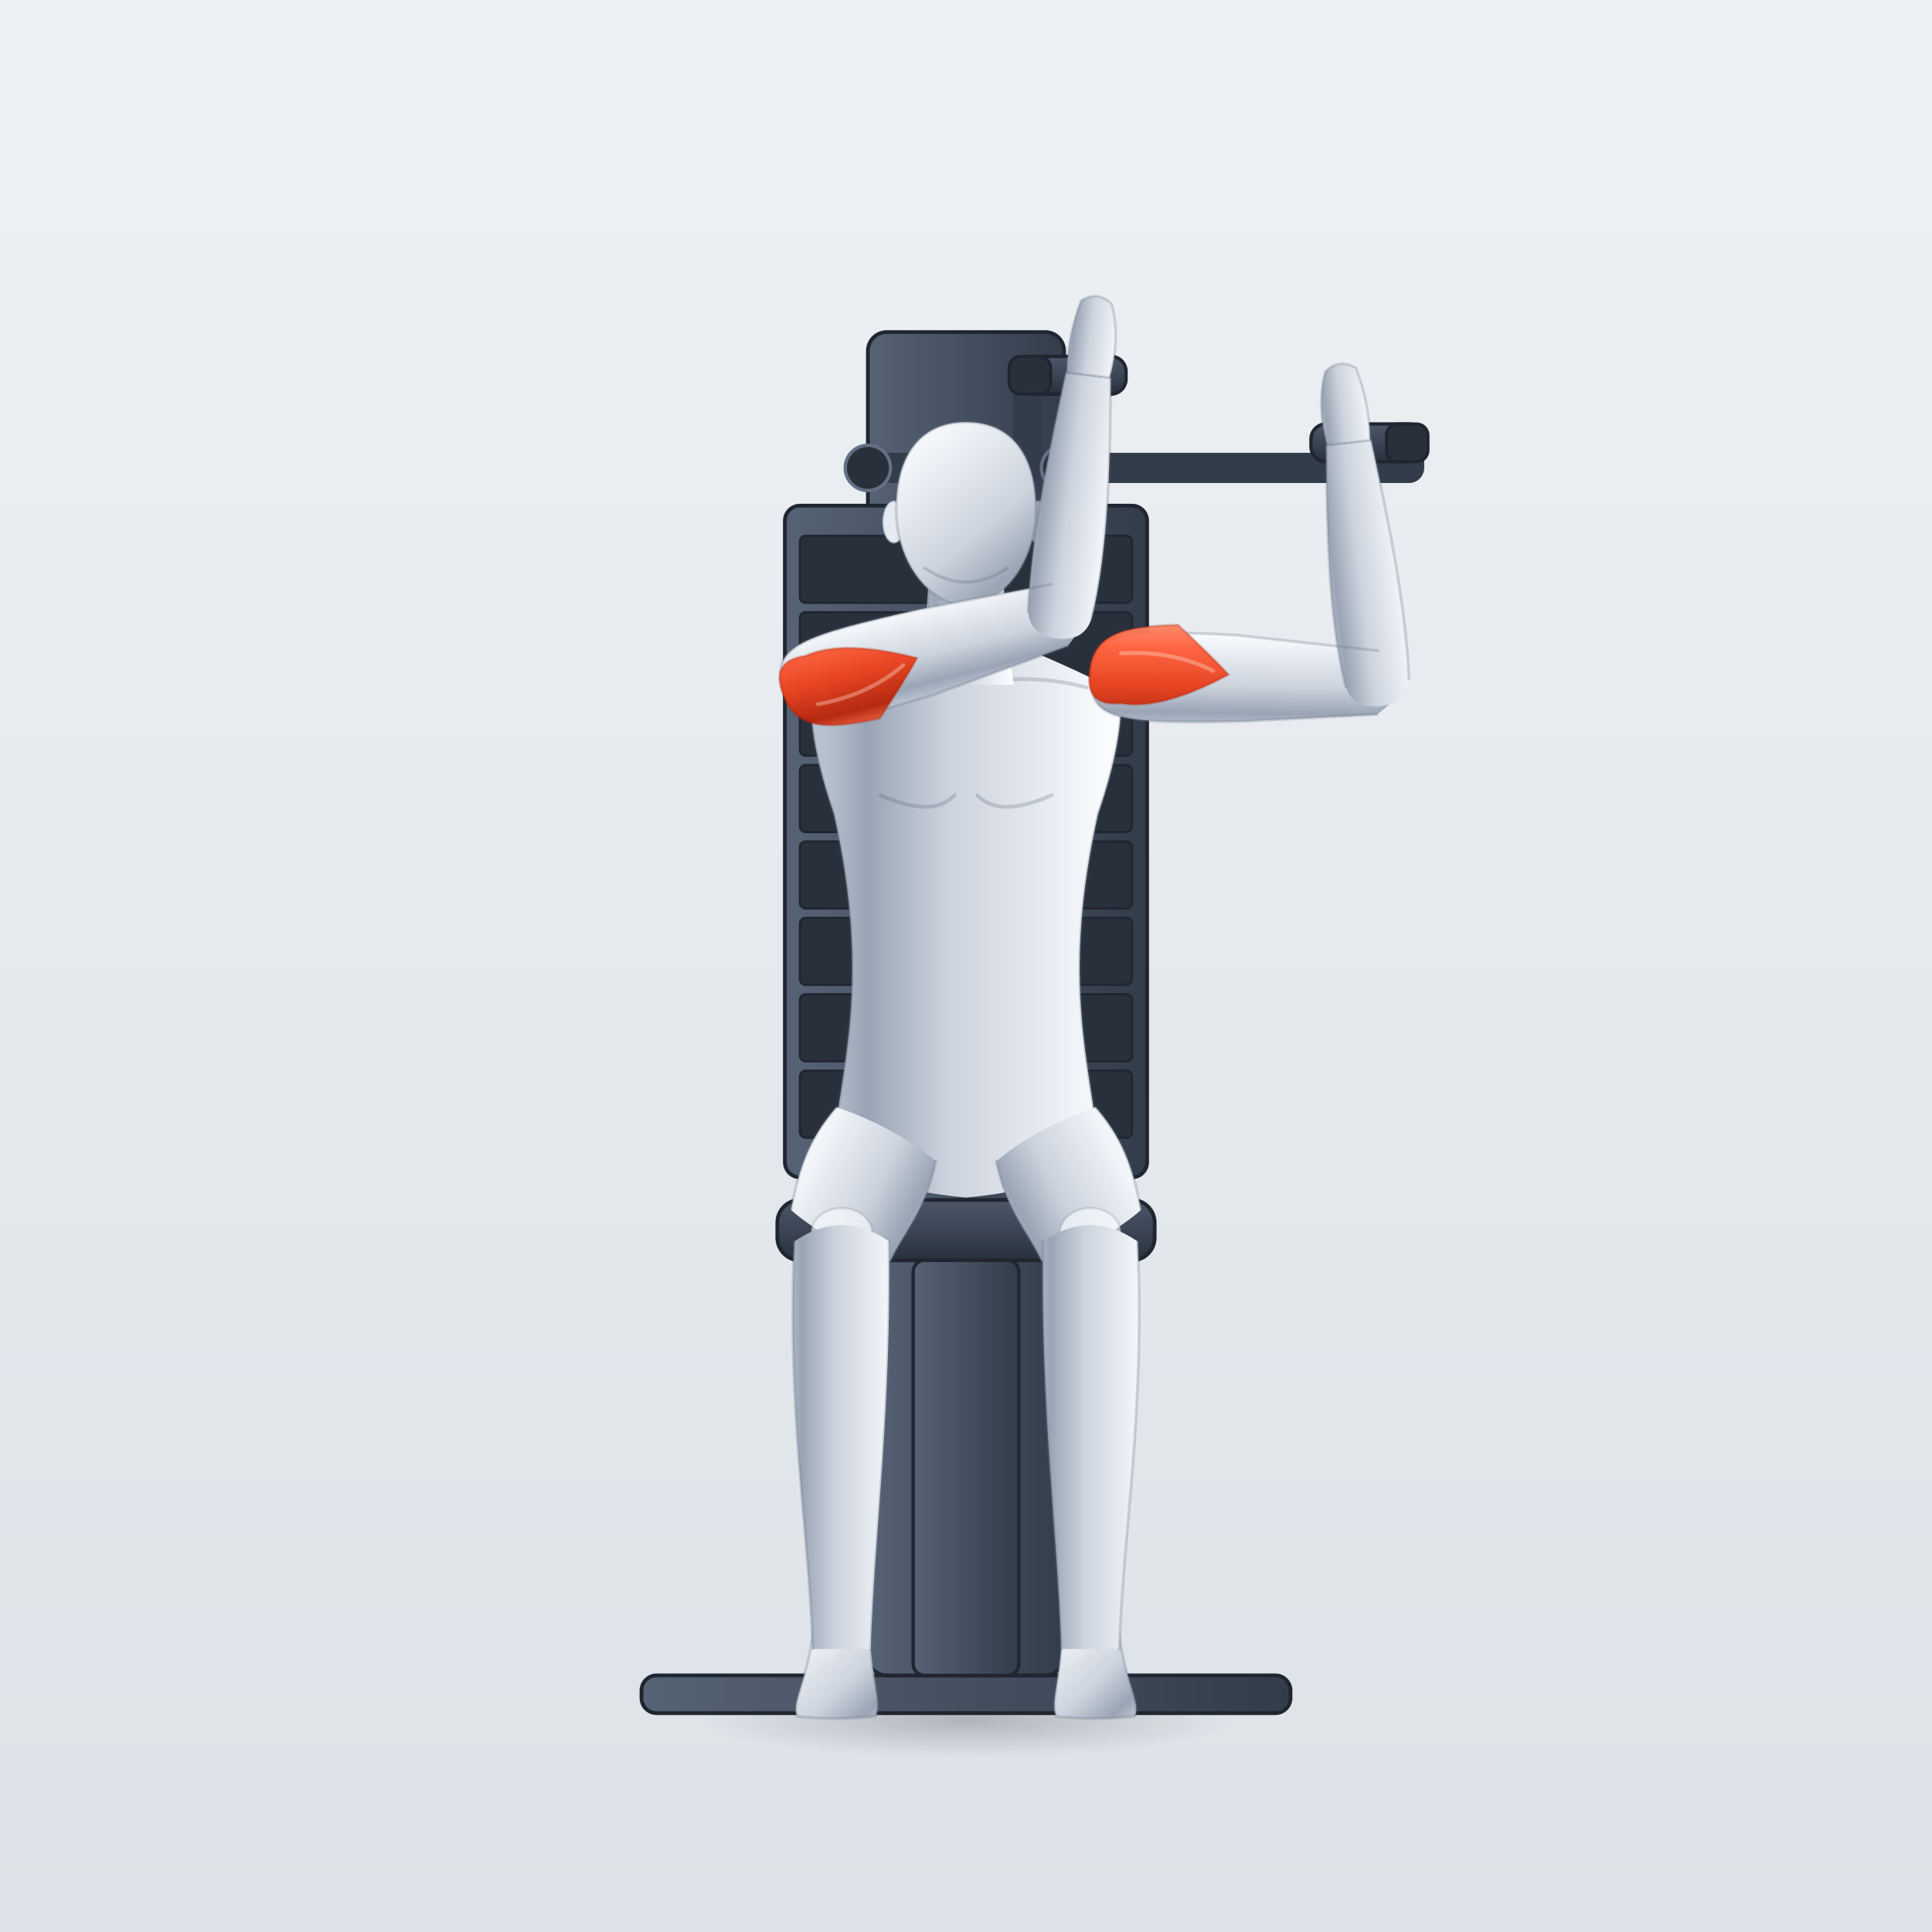
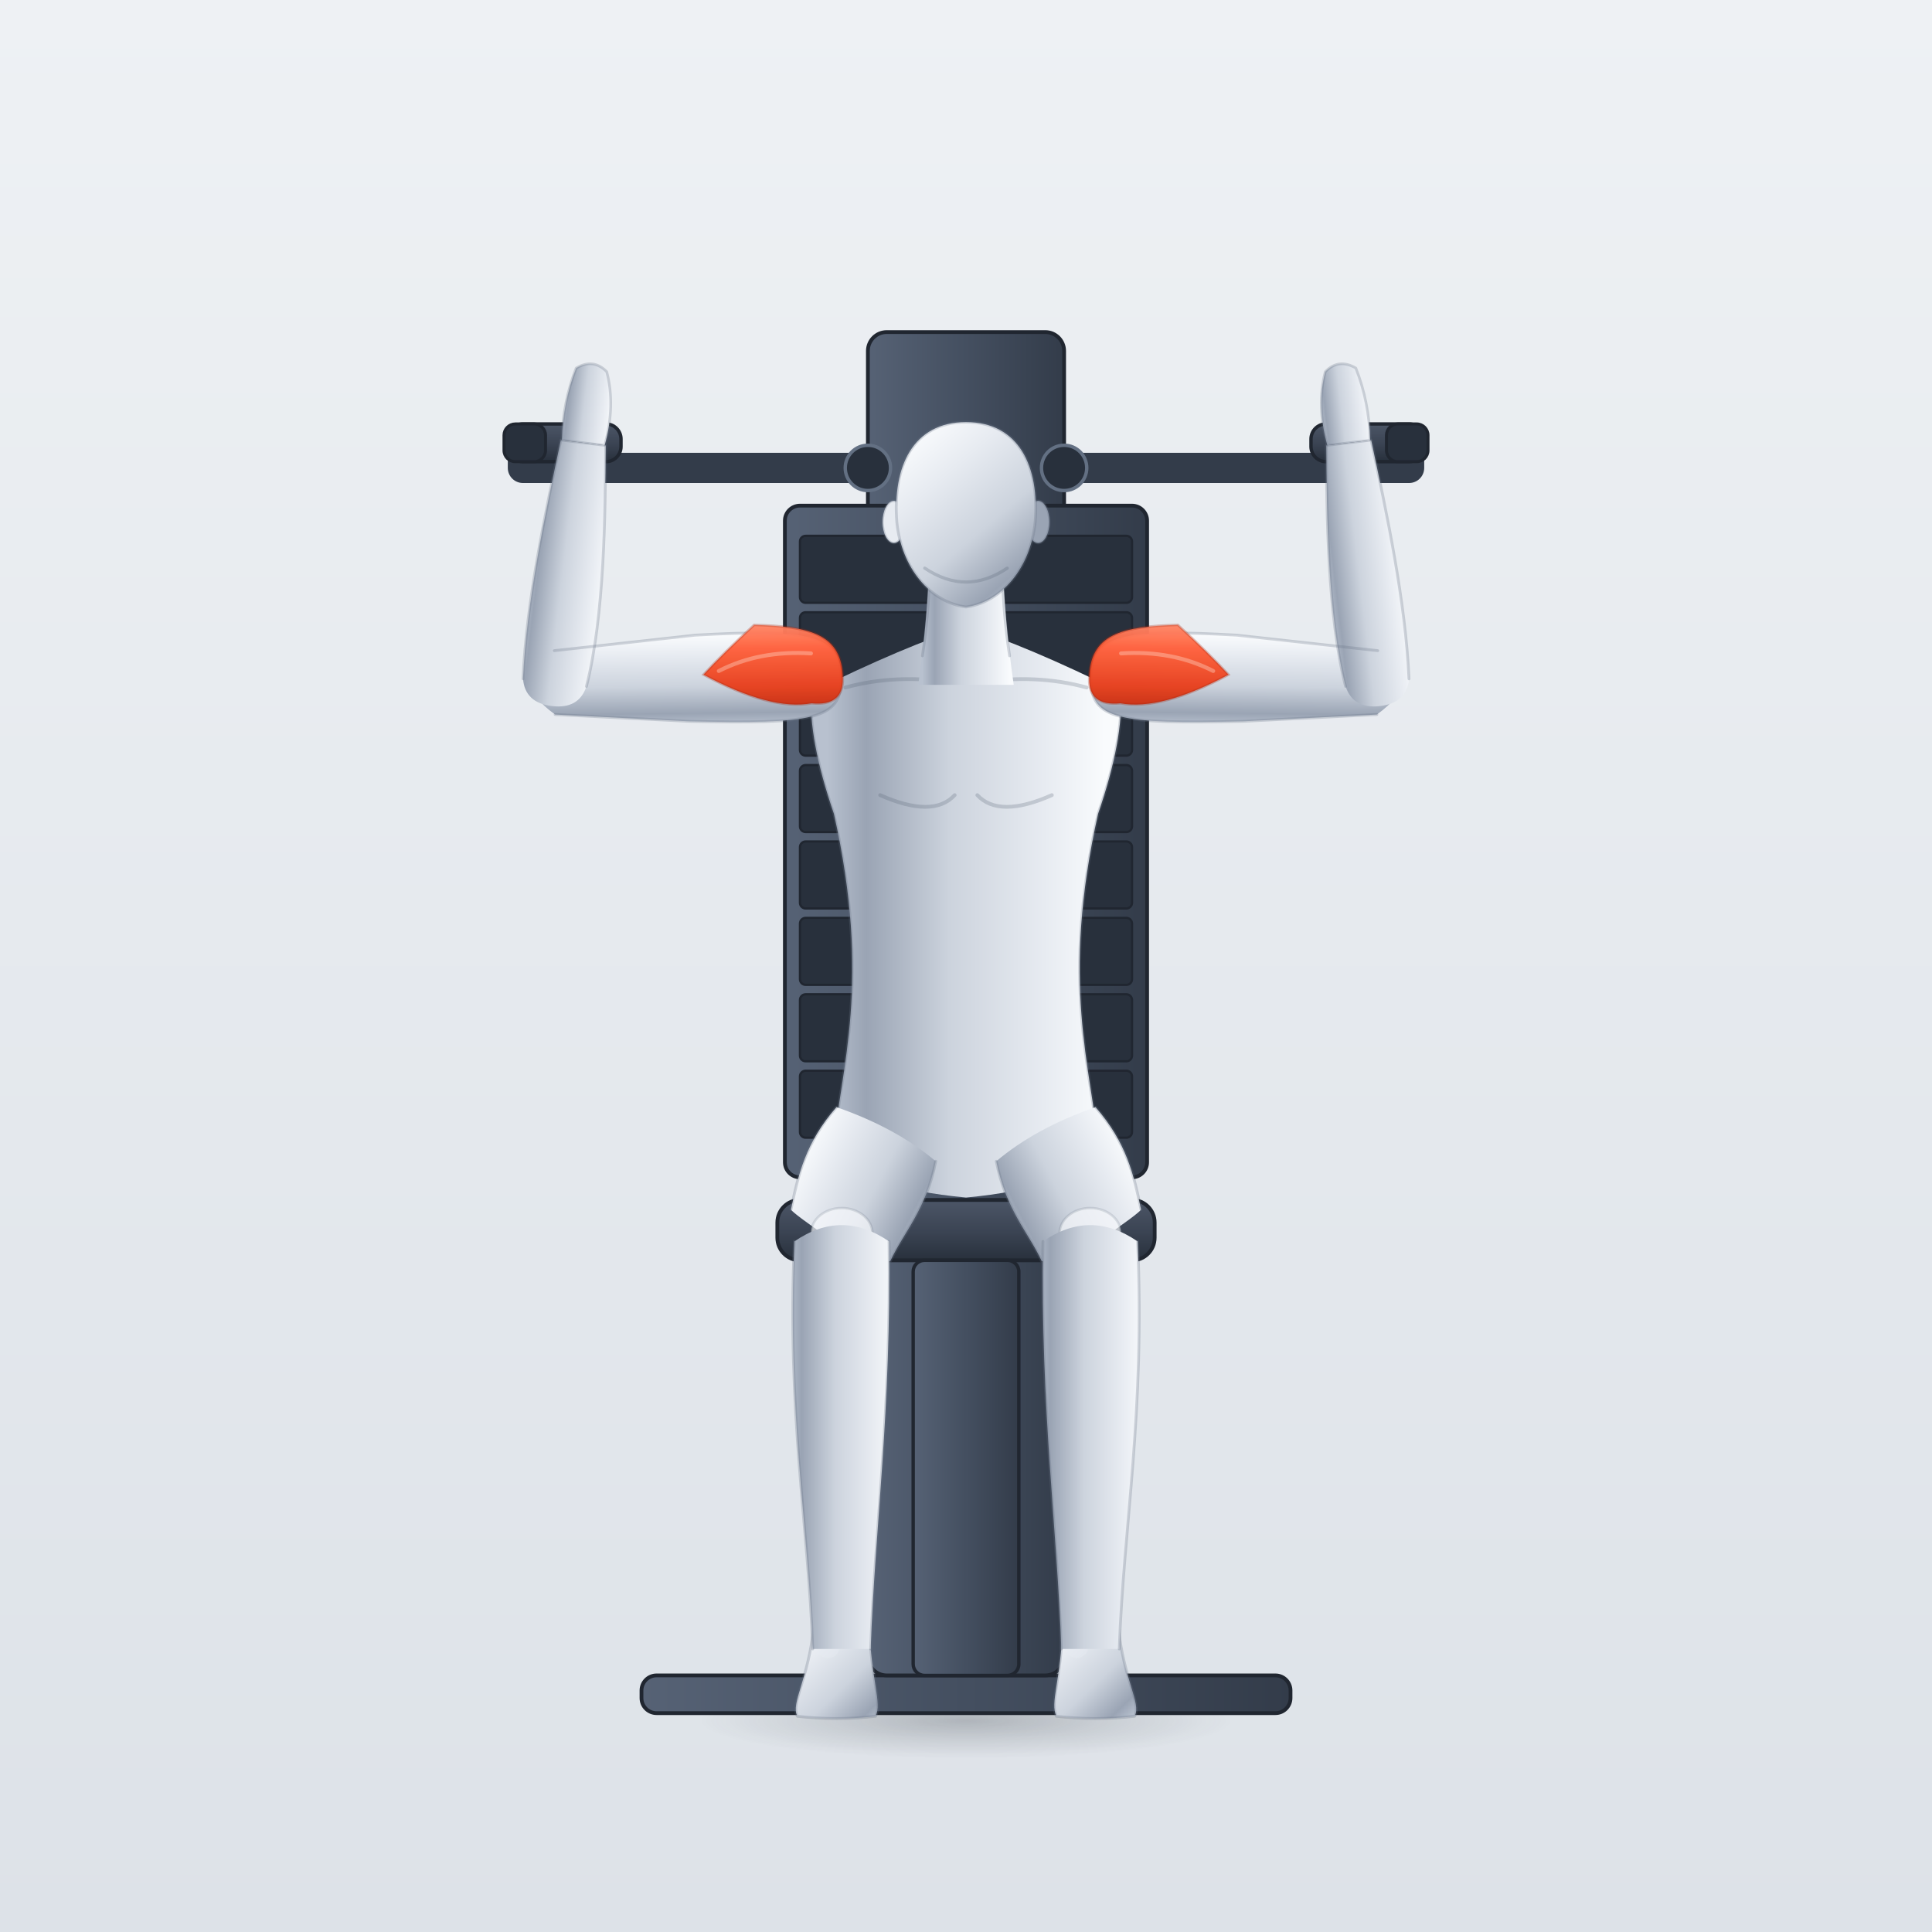
<svg xmlns="http://www.w3.org/2000/svg" width="384" height="384" viewBox="0 0 512 512">
  <defs>
    <linearGradient id="bg_grad" x1="0%" y1="0%" x2="0%" y2="100%">
      <stop offset="0%" stop-color="#EEF1F4" />
      <stop offset="100%" stop-color="#DDE2E8" />
    </linearGradient>
    <radialGradient id="floor_shadow" cx="50%" cy="50%" r="50%">
      <stop offset="0%" stop-color="rgba(25, 32, 42, 0.24)" />
      <stop offset="55%" stop-color="rgba(25, 32, 42, 0.10)" />
      <stop offset="100%" stop-color="rgba(25, 32, 42, 0)" />
    </radialGradient>
    <linearGradient id="mach_frame_grad" x1="0%" y1="0%" x2="100%" y2="0%">
      <stop offset="0%" stop-color="#566275" />
      <stop offset="50%" stop-color="#444F60" />
      <stop offset="100%" stop-color="#333C4A" />
    </linearGradient>
    <linearGradient id="mach_pad_grad" x1="0%" y1="0%" x2="0%" y2="100%">
      <stop offset="0%" stop-color="#4C5667" />
      <stop offset="55%" stop-color="#3A4352" />
      <stop offset="100%" stop-color="#28303C" />
    </linearGradient>
    <linearGradient id="l_ffoot_grad" gradientUnits="userSpaceOnUse" x1="211.56" y1="430.83" x2="234.56" y2="454.83">
      <stop offset="0%" stop-color="#F9FBFD" />
      <stop offset="26%" stop-color="#E7EBF1" />
      <stop offset="60%" stop-color="#CCD3DD" />
      <stop offset="88%" stop-color="#9AA4B4" />
      <stop offset="100%" stop-color="#B8C1CF" />
    </linearGradient>
    <linearGradient id="r_ffoot_grad" gradientUnits="userSpaceOnUse" x1="277.44" y1="430.83" x2="300.44" y2="454.83">
      <stop offset="0%" stop-color="#F9FBFD" />
      <stop offset="26%" stop-color="#E7EBF1" />
      <stop offset="60%" stop-color="#CCD3DD" />
      <stop offset="88%" stop-color="#9AA4B4" />
      <stop offset="100%" stop-color="#B8C1CF" />
    </linearGradient>
    <linearGradient id="l_fshin_grad" gradientUnits="userSpaceOnUse" x1="237.76" y1="380.83" x2="208.36" y2="380.83">
      <stop offset="0%" stop-color="#F9FBFD" />
      <stop offset="22%" stop-color="#E7EBF1" />
      <stop offset="56%" stop-color="#CCD3DD" />
      <stop offset="86%" stop-color="#9AA4B4" />
      <stop offset="100%" stop-color="#B8C1CF" />
    </linearGradient>
    <linearGradient id="r_fshin_grad" gradientUnits="userSpaceOnUse" x1="303.64" y1="380.83" x2="274.24" y2="380.83">
      <stop offset="0%" stop-color="#F9FBFD" />
      <stop offset="22%" stop-color="#E7EBF1" />
      <stop offset="56%" stop-color="#CCD3DD" />
      <stop offset="86%" stop-color="#9AA4B4" />
      <stop offset="100%" stop-color="#B8C1CF" />
    </linearGradient>
    <linearGradient id="l_fthigh_grad" gradientUnits="userSpaceOnUse" x1="212.79" y1="304.46" x2="247.27" y2="322.37">
      <stop offset="0%" stop-color="#F9FBFD" />
      <stop offset="22%" stop-color="#E7EBF1" />
      <stop offset="56%" stop-color="#CCD3DD" />
      <stop offset="86%" stop-color="#9AA4B4" />
      <stop offset="100%" stop-color="#B8C1CF" />
    </linearGradient>
    <linearGradient id="r_fthigh_grad" gradientUnits="userSpaceOnUse" x1="299.21" y1="304.46" x2="264.73" y2="322.37">
      <stop offset="0%" stop-color="#F9FBFD" />
      <stop offset="22%" stop-color="#E7EBF1" />
      <stop offset="56%" stop-color="#CCD3DD" />
      <stop offset="86%" stop-color="#9AA4B4" />
      <stop offset="100%" stop-color="#B8C1CF" />
    </linearGradient>
    <linearGradient id="front_ftorso_grad" gradientUnits="userSpaceOnUse" x1="292.75" y1="238" x2="219.25" y2="238">
      <stop offset="0%" stop-color="#F9FBFD" />
      <stop offset="22%" stop-color="#E7EBF1" />
      <stop offset="56%" stop-color="#CCD3DD" />
      <stop offset="86%" stop-color="#9AA4B4" />
      <stop offset="100%" stop-color="#B8C1CF" />
    </linearGradient>
    <linearGradient id="front_fneck_grad" gradientUnits="userSpaceOnUse" x1="267.55" y1="165" x2="244.45" y2="165">
      <stop offset="0%" stop-color="#F9FBFD" />
      <stop offset="22%" stop-color="#E7EBF1" />
      <stop offset="56%" stop-color="#CCD3DD" />
      <stop offset="86%" stop-color="#9AA4B4" />
      <stop offset="100%" stop-color="#B8C1CF" />
    </linearGradient>
    <linearGradient id="front_fhead_grad" gradientUnits="userSpaceOnUse" x1="240.4" y1="116.76" x2="273.55" y2="155.96">
      <stop offset="0%" stop-color="#F9FBFD" />
      <stop offset="26%" stop-color="#E7EBF1" />
      <stop offset="60%" stop-color="#CCD3DD" />
      <stop offset="88%" stop-color="#9AA4B4" />
      <stop offset="100%" stop-color="#B8C1CF" />
    </linearGradient>
-     <linearGradient id="l_arm_fua_grad" gradientUnits="userSpaceOnUse" x1="244.93" y1="159.91" x2="250.91" y2="183.09">
-       <stop offset="0%" stop-color="#F9FBFD" />
-       <stop offset="22%" stop-color="#E7EBF1" />
-       <stop offset="56%" stop-color="#CCD3DD" />
-       <stop offset="86%" stop-color="#9AA4B4" />
-       <stop offset="100%" stop-color="#B8C1CF" />
-     </linearGradient>
-     <linearGradient id="l_arm_ffa_grad" gradientUnits="userSpaceOnUse" x1="295.47" y1="132.52" x2="273.78" y2="129.93">
-       <stop offset="0%" stop-color="#F9FBFD" />
-       <stop offset="22%" stop-color="#E7EBF1" />
-       <stop offset="56%" stop-color="#CCD3DD" />
-       <stop offset="86%" stop-color="#9AA4B4" />
-       <stop offset="100%" stop-color="#B8C1CF" />
-     </linearGradient>
-     <linearGradient id="l_arm_fhand_grad" gradientUnits="userSpaceOnUse" x1="296.65" y1="90.64" x2="282.47" y2="88.95">
-       <stop offset="0%" stop-color="#F9FBFD" />
-       <stop offset="22%" stop-color="#E7EBF1" />
-       <stop offset="56%" stop-color="#CCD3DD" />
-       <stop offset="86%" stop-color="#9AA4B4" />
-       <stop offset="100%" stop-color="#B8C1CF" />
-     </linearGradient>
-     <linearGradient id="l_arm_fdelt_grad" gradientUnits="userSpaceOnUse" x1="244.13" y1="156.82" x2="251.71" y2="186.18">
+     <linearGradient id="l_arm_fua_grad" gradientUnits="userSpaceOnUse" x1="180.84" y1="168.48" x2="181.16" y2="192.42">
+       <stop offset="0%" stop-color="#F9FBFD" />
+       <stop offset="22%" stop-color="#E7EBF1" />
+       <stop offset="56%" stop-color="#CCD3DD" />
+       <stop offset="86%" stop-color="#9AA4B4" />
+       <stop offset="100%" stop-color="#B8C1CF" />
+     </linearGradient>
+     <linearGradient id="l_arm_ffa_grad" gradientUnits="userSpaceOnUse" x1="161.63" y1="150.41" x2="139.95" y2="147.83">
+       <stop offset="0%" stop-color="#F9FBFD" />
+       <stop offset="22%" stop-color="#E7EBF1" />
+       <stop offset="56%" stop-color="#CCD3DD" />
+       <stop offset="86%" stop-color="#9AA4B4" />
+       <stop offset="100%" stop-color="#B8C1CF" />
+     </linearGradient>
+     <linearGradient id="l_arm_fhand_grad" gradientUnits="userSpaceOnUse" x1="162.81" y1="108.54" x2="148.63" y2="106.85">
+       <stop offset="0%" stop-color="#F9FBFD" />
+       <stop offset="22%" stop-color="#E7EBF1" />
+       <stop offset="56%" stop-color="#CCD3DD" />
+       <stop offset="86%" stop-color="#9AA4B4" />
+       <stop offset="100%" stop-color="#B8C1CF" />
+     </linearGradient>
+     <linearGradient id="l_arm_fdelt_grad" gradientUnits="userSpaceOnUse" x1="180.8" y1="165.29" x2="181.2" y2="195.61">
      <stop offset="0%" stop-color="#FF8A6B" />
      <stop offset="22%" stop-color="#FF603B" />
      <stop offset="56%" stop-color="#E73E1B" />
      <stop offset="86%" stop-color="#B5240A" />
      <stop offset="100%" stop-color="#EE5D3D" />
    </linearGradient>
    <linearGradient id="r_arm_fua_grad" gradientUnits="userSpaceOnUse" x1="331.16" y1="168.48" x2="330.84" y2="192.42">
      <stop offset="0%" stop-color="#F9FBFD" />
      <stop offset="22%" stop-color="#E7EBF1" />
      <stop offset="56%" stop-color="#CCD3DD" />
      <stop offset="86%" stop-color="#9AA4B4" />
      <stop offset="100%" stop-color="#B8C1CF" />
    </linearGradient>
    <linearGradient id="r_arm_ffa_grad" gradientUnits="userSpaceOnUse" x1="372.05" y1="147.83" x2="350.37" y2="150.41">
      <stop offset="0%" stop-color="#F9FBFD" />
      <stop offset="22%" stop-color="#E7EBF1" />
      <stop offset="56%" stop-color="#CCD3DD" />
      <stop offset="86%" stop-color="#9AA4B4" />
      <stop offset="100%" stop-color="#B8C1CF" />
    </linearGradient>
    <linearGradient id="r_arm_fhand_grad" gradientUnits="userSpaceOnUse" x1="363.37" y1="106.85" x2="349.19" y2="108.54">
      <stop offset="0%" stop-color="#F9FBFD" />
      <stop offset="22%" stop-color="#E7EBF1" />
      <stop offset="56%" stop-color="#CCD3DD" />
      <stop offset="86%" stop-color="#9AA4B4" />
      <stop offset="100%" stop-color="#B8C1CF" />
    </linearGradient>
    <linearGradient id="r_arm_fdelt_grad" gradientUnits="userSpaceOnUse" x1="331.2" y1="165.29" x2="330.8" y2="195.61">
      <stop offset="0%" stop-color="#FF8A6B" />
      <stop offset="22%" stop-color="#FF603B" />
      <stop offset="56%" stop-color="#E73E1B" />
      <stop offset="86%" stop-color="#B5240A" />
      <stop offset="100%" stop-color="#EE5D3D" />
    </linearGradient>
  </defs>
  <rect width="512" height="512" fill="url(#bg_grad)" />
  <ellipse cx="256" cy="456" rx="70.94" ry="10" fill="url(#floor_shadow)" />
  <g class="prop-machine prop-shoulder-press">
    <rect x="170" y="444" width="172" height="10" rx="4" fill="url(#mach_frame_grad)" stroke="#202630" stroke-width="1" />
    <rect x="230" y="88" width="52" height="356" rx="5" fill="url(#mach_frame_grad)" stroke="#202630" stroke-width="1" />
    <g class="mach-stack">
      <rect x="208" y="134" width="96" height="178" rx="4" fill="url(#mach_frame_grad)" stroke="#202630" stroke-width="1" />
      <rect x="212" y="142" width="88" height="17.75" rx="1.5" fill="#28303C" stroke="#202630" stroke-width="0.6" />
      <rect x="212" y="162.25" width="88" height="17.75" rx="1.5" fill="#28303C" stroke="#202630" stroke-width="0.6" />
      <rect x="212" y="182.5" width="88" height="17.75" rx="1.5" fill="#28303C" stroke="#202630" stroke-width="0.6" />
      <rect x="212" y="202.75" width="88" height="17.75" rx="1.5" fill="#28303C" stroke="#202630" stroke-width="0.6" />
      <rect x="212" y="223" width="88" height="17.75" rx="1.5" fill="#28303C" stroke="#202630" stroke-width="0.6" />
      <rect x="212" y="243.25" width="88" height="17.75" rx="1.5" fill="#28303C" stroke="#202630" stroke-width="0.6" />
      <rect x="212" y="263.5" width="88" height="17.75" rx="1.5" fill="#28303C" stroke="#202630" stroke-width="0.6" />
      <rect x="212" y="283.75" width="88" height="17.75" rx="1.5" fill="#28303C" stroke="#202630" stroke-width="0.6" />
    </g>
    <rect x="228" y="190" width="56" height="122" rx="8" fill="url(#mach_pad_grad)" stroke="#202630" stroke-width="1" />
    <rect x="206" y="318" width="100" height="16" rx="6" fill="url(#mach_pad_grad)" stroke="#202630" stroke-width="1" />
    <rect x="242" y="334" width="28" height="110" rx="3" fill="url(#mach_frame_grad)" stroke="#202630" stroke-width="0.9" />
-     <path d="M 230,124 L 272.41,124 L 272.41,99.45" fill="none" stroke="#333C4A" stroke-width="8" stroke-linejoin="round" stroke-linecap="round" />
+     <path d="M 230,124 L 138.57,124 L 138.57,117.35" fill="none" stroke="#333C4A" stroke-width="8" stroke-linejoin="round" stroke-linecap="round" />
    <path d="M 282,124 L 373.43,124 L 373.43,117.35" fill="none" stroke="#333C4A" stroke-width="8" stroke-linejoin="round" stroke-linecap="round" />
-     <rect x="268.41" y="94.45" width="30" height="10" rx="4" fill="url(#mach_pad_grad)" stroke="#202630" stroke-width="0.9" />
+     <rect x="134.57" y="112.35" width="30" height="10" rx="4" fill="url(#mach_pad_grad)" stroke="#202630" stroke-width="0.9" />
    <rect x="347.43" y="112.35" width="30" height="10" rx="4" fill="url(#mach_pad_grad)" stroke="#202630" stroke-width="0.9" />
    <circle cx="230" cy="124" r="6" fill="#28303C" stroke="#637083" stroke-width="0.9" />
    <circle cx="282" cy="124" r="6" fill="#28303C" stroke="#637083" stroke-width="0.9" />
  </g>
  <g class="figure">
    <g class="front-torso">
      <path d="M 256,317.36 Q 229,314.88 220.72,304.96 C 222.88,282.64 231,260.32 221,215.68 Q 214.18,195.84 215,183.44 Q 240.05,171.04 256,166.08 Q 271.95,171.04 297,183.44 Q 297.82,195.84 291,215.68 C 281,260.32 289.12,282.64 291.28,304.96 Q 283,314.88 256,317.36 Z" fill="url(#front_ftorso_grad)" />
      <path d="M 220.72,304.96 C 222.88,282.64 231,260.32 221,215.68 Q 214.18,195.84 215,183.44" fill="none" stroke="rgba(105, 116, 134, 0.28)" stroke-width="0.75" stroke-linecap="round" />
      <path d="M 297,183.44 Q 297.82,195.84 291,215.68 C 281,260.32 289.12,282.64 291.28,304.96" fill="none" stroke="rgba(105, 116, 134, 0.28)" stroke-width="0.75" stroke-linecap="round" />
      <path d="M 253,180.96 Q 237.55,178.48 224.02,182.2" fill="none" stroke="rgba(82, 92, 110, 0.24)" stroke-width="1.0" stroke-linecap="round" />
      <path d="M 259,180.96 Q 274.45,178.48 287.98,182.2" fill="none" stroke="rgba(82, 92, 110, 0.24)" stroke-width="1.0" stroke-linecap="round" />
      <path d="M 233.25,210.72 Q 247.25,216.92 253,210.72 M 259,210.72 Q 264.75,216.92 278.75,210.72" fill="none" stroke="rgba(82, 92, 110, 0.24)" stroke-width="1.0" stroke-linecap="round" />
    </g>
    <g class="front-head-neck">
      <path d="M 243.35,181.5 Q 245.88,163.9 246.32,147.4 L 265.68,147.4 Q 266.12,163.9 268.65,181.5 Z" fill="url(#front_fneck_grad)" />
      <path d="M 244.45,173.8 Q 246.1,162.8 246.32,152.9" fill="none" stroke="rgba(105, 116, 134, 0.28)" stroke-width="0.75" stroke-linecap="round" />
      <path d="M 267.55,173.8 Q 265.9,162.8 265.68,152.9" fill="none" stroke="rgba(105, 116, 134, 0.28)" stroke-width="0.75" stroke-linecap="round" />
      <ellipse cx="236.89" cy="138.32" rx="3.0" ry="5.6" fill="#E7EBF1" stroke="rgba(105, 116, 134, 0.28)" stroke-width="0.65" />
      <ellipse cx="275.11" cy="138.32" rx="3.0" ry="5.6" fill="#9AA4B4" stroke="rgba(105, 116, 134, 0.28)" stroke-width="0.65" />
      <path d="M 256,111.86 C 270.04,111.86 275.5,123.62 274.33,138.32 C 273.16,150.57 265.36,159.64 256,160.86 C 246.64,159.64 238.84,150.57 237.67,138.32 C 236.5,123.62 241.96,111.86 256,111.86 Z" fill="url(#front_fhead_grad)" stroke="rgba(105, 116, 134, 0.28)" stroke-width="0.75" stroke-linejoin="round" />
      <path d="M 245.08,150.57 Q 256,157.92 266.92,150.57" fill="none" stroke="rgba(82, 92, 110, 0.24)" stroke-width="0.85" stroke-linecap="round" />
    </g>
    <g class="front-foot">
      <path d="M 215.7,430.83 C 214.22,445.23 209.47,451.33 211.3,454.83 Q 221.66,456.03 232.02,454.83 C 233.85,451.33 230.78,445.23 230.42,430.83 Z" fill="url(#l_ffoot_grad)" />
      <path d="M 215.7,430.83 C 214.22,445.23 209.47,451.33 211.3,454.83 Q 221.66,456.03 232.02,454.83 C 233.85,451.33 230.78,445.23 230.42,430.83" fill="none" stroke="rgba(105, 116, 134, 0.28)" stroke-width="0.75" stroke-linejoin="round" stroke-linecap="round" />
      <ellipse cx="219.46" cy="435.83" rx="3.2" ry="3.6" fill="#E7EBF1" opacity="0.45" />
    </g>
    <g class="front-thigh">
      <path d="M 221.67,329.51 Q 209.86,321.34 209.62,320.53 C 211.53,311.3 213.47,302.77 221.67,293.4 Q 237.56,298.93 247.98,307.75 C 245.41,320.72 239.49,326.51 235.94,334.2 Q 235.15,334.47 221.67,329.51 Z" fill="url(#l_fthigh_grad)" />
      <path d="M 209.62,320.53 C 211.53,311.3 213.47,302.77 221.67,293.4" fill="none" stroke="rgba(105, 116, 134, 0.28)" stroke-width="0.75" stroke-linecap="round" />
      <path d="M 247.98,307.75 C 245.41,320.72 239.49,326.51 235.94,334.2" fill="none" stroke="rgba(105, 116, 134, 0.28)" stroke-width="0.75" stroke-linecap="round" />
      <ellipse cx="223.06" cy="326.83" rx="8.14" ry="6.69" fill="#F9FBFD" opacity="0.66" stroke="rgba(82, 92, 110, 0.24)" stroke-width="0.65" />
    </g>
    <g class="front-shin">
      <path d="M 215.38,436.99 C 214.26,404.59 208.5,374.35 210.52,328.99 Q 223.06,320.35 235.61,328.99 C 236.22,374.35 231.86,404.59 230.74,436.99 Z" fill="url(#l_fshin_grad)" />
      <path d="M 215.38,436.99 C 214.26,404.59 208.5,374.35 210.52,328.99" fill="none" stroke="rgba(105, 116, 134, 0.28)" stroke-width="0.75" stroke-linecap="round" />
      <path d="M 235.61,328.99 C 236.22,374.35 231.86,404.59 230.74,436.99" fill="none" stroke="rgba(105, 116, 134, 0.28)" stroke-width="0.75" stroke-linecap="round" />
    </g>
    <g class="front-foot">
      <path d="M 281.58,430.83 C 281.22,445.23 278.15,451.33 279.98,454.83 Q 290.34,456.03 300.7,454.83 C 302.53,451.33 297.78,445.23 296.3,430.83 Z" fill="url(#r_ffoot_grad)" />
      <path d="M 281.58,430.83 C 281.22,445.23 278.15,451.33 279.98,454.83 Q 290.34,456.03 300.7,454.83 C 302.53,451.33 297.78,445.23 296.3,430.83" fill="none" stroke="rgba(105, 116, 134, 0.28)" stroke-width="0.75" stroke-linejoin="round" stroke-linecap="round" />
      <ellipse cx="285.34" cy="435.83" rx="3.2" ry="3.6" fill="#E7EBF1" opacity="0.45" />
    </g>
    <g class="front-thigh">
      <path d="M 290.33,329.51 Q 302.14,321.34 302.38,320.53 C 300.47,311.3 298.53,302.77 290.33,293.4 Q 274.44,298.93 264.02,307.75 C 266.59,320.72 272.51,326.51 276.06,334.2 Q 276.85,334.47 290.33,329.51 Z" fill="url(#r_fthigh_grad)" />
      <path d="M 302.38,320.53 C 300.47,311.3 298.53,302.77 290.33,293.4" fill="none" stroke="rgba(105, 116, 134, 0.28)" stroke-width="0.75" stroke-linecap="round" />
      <path d="M 264.02,307.75 C 266.59,320.72 272.51,326.51 276.06,334.2" fill="none" stroke="rgba(105, 116, 134, 0.28)" stroke-width="0.75" stroke-linecap="round" />
      <ellipse cx="288.94" cy="326.83" rx="8.14" ry="6.69" fill="#F9FBFD" opacity="0.66" stroke="rgba(82, 92, 110, 0.24)" stroke-width="0.65" />
    </g>
    <g class="front-shin">
      <path d="M 281.26,436.99 C 280.14,404.59 275.78,374.35 276.39,328.99 Q 288.94,320.35 301.48,328.99 C 303.5,374.35 297.74,404.59 296.62,436.99 Z" fill="url(#r_fshin_grad)" />
      <path d="M 281.26,436.99 C 280.14,404.59 275.78,374.35 276.39,328.99" fill="none" stroke="rgba(105, 116, 134, 0.28)" stroke-width="0.75" stroke-linecap="round" />
      <path d="M 301.48,328.99 C 303.5,374.35 297.74,404.59 296.62,436.99" fill="none" stroke="rgba(105, 116, 134, 0.28)" stroke-width="0.75" stroke-linecap="round" />
    </g>
    <g class="front-arm">
-       <path d="M 207.35,181.98 C 210.31,193.46 218.34,192.95 247.65,184.05 Q 270.6,175.69 282.96,171.2 Q 287.86,165.18 286.9,161.44 Q 285.93,157.7 278.72,154.81 Q 261.32,158.13 243.92,161.46 C 212.04,168.52 204.61,171.38 207.35,181.98 Z" fill="url(#l_arm_fua_grad)" />
-       <path d="M 280.1,169.21 Q 287.23,170.06 289.25,164 C 294.06,145.24 294.23,118.19 294.35,100.16 L 282.47,98.74 C 278.36,117.98 273.35,141.48 272.44,162 Q 272.98,168.36 280.1,169.21 Z" fill="url(#l_arm_ffa_grad)" />
-       <path d="M 294.08,100.12 Q 296.99,89.51 294.62,80.61 Q 291.09,76.97 286.52,79.65 Q 282.99,88.62 282.74,98.77 Z" fill="url(#l_arm_fhand_grad)" stroke="rgba(105, 116, 134, 0.28)" stroke-width="0.7" stroke-linejoin="round" />
-       <path d="M 207.35,181.98 C 210.31,193.46 218.34,192.95 247.65,184.05 Q 270.6,175.69 282.96,171.2" fill="none" stroke="rgba(105, 116, 134, 0.28)" stroke-width="0.75" stroke-linecap="round" />
-       <path d="M 278.72,154.81 Q 261.32,158.13 243.92,161.46 C 212.04,168.52 204.61,171.38 207.35,181.98" fill="none" stroke="rgba(105, 116, 134, 0.28)" stroke-width="0.75" stroke-linecap="round" />
-       <path d="M 289.25,164 C 294.06,145.24 294.23,118.19 294.35,100.16" fill="none" stroke="rgba(105, 116, 134, 0.28)" stroke-width="0.75" stroke-linecap="round" />
-       <path d="M 282.47,98.74 C 278.36,117.98 273.35,141.48 272.44,162" fill="none" stroke="rgba(105, 116, 134, 0.28)" stroke-width="0.75" stroke-linecap="round" />
+       <path d="M 222.9,179.9 C 222.75,168.04 214.82,166.63 184.24,168.32 Q 159.97,170.99 146.89,172.43 Q 140.7,177.12 140.75,180.98 Q 140.8,184.84 147.12,189.36 Q 164.81,190.25 182.5,191.15 C 215.16,191.85 223.05,190.84 222.9,179.9 Z" fill="url(#l_arm_fua_grad)" />
+       <path d="M 146.27,187.11 Q 153.39,187.96 155.41,181.9 C 160.22,163.14 160.4,136.09 160.52,118.05 L 148.63,116.64 C 144.53,135.87 139.51,159.38 138.6,179.9 Q 139.14,186.26 146.27,187.11 Z" fill="url(#l_arm_ffa_grad)" />
+       <path d="M 160.25,118.02 Q 163.15,107.4 160.79,98.51 Q 157.25,94.87 152.69,97.54 Q 149.15,106.52 148.9,116.67 Z" fill="url(#l_arm_fhand_grad)" stroke="rgba(105, 116, 134, 0.28)" stroke-width="0.7" stroke-linejoin="round" />
+       <path d="M 222.9,179.9 C 222.75,168.04 214.82,166.63 184.24,168.32 Q 159.97,170.99 146.89,172.43" fill="none" stroke="rgba(105, 116, 134, 0.28)" stroke-width="0.75" stroke-linecap="round" />
+       <path d="M 147.12,189.36 Q 164.81,190.25 182.5,191.15 C 215.16,191.85 223.05,190.84 222.9,179.9" fill="none" stroke="rgba(105, 116, 134, 0.28)" stroke-width="0.75" stroke-linecap="round" />
+       <path d="M 155.41,181.9 C 160.22,163.14 160.4,136.09 160.52,118.05" fill="none" stroke="rgba(105, 116, 134, 0.28)" stroke-width="0.75" stroke-linecap="round" />
+       <path d="M 148.63,116.64 C 144.53,135.87 139.51,159.38 138.6,179.9" fill="none" stroke="rgba(105, 116, 134, 0.28)" stroke-width="0.75" stroke-linecap="round" />
      <g class="muscle-deltoids">
-         <path d="M 206.91,182.09 C 209.87,193.57 218.5,193.54 233.13,190.39 Q 239.21,181.28 243.05,174.41 Q 223.48,169.33 213.4,173.82 Q 205.08,175.03 206.91,182.09 Z" fill="url(#l_arm_fdelt_grad)" stroke="rgba(165, 34, 10, 0.30)" stroke-width="0.65" opacity="0.96" />
-         <path d="M 216.71,186.62 Q 230.14,184.25 239.33,176.31" fill="none" stroke="rgba(255, 228, 215, 0.36)" stroke-width="1.05" stroke-linecap="round" />
+         <path d="M 223.36,179.89 C 223.2,168.03 214.82,166.02 199.85,165.61 Q 191.79,173.01 186.42,178.78 Q 204.23,188.35 215.08,186.38 Q 223.46,187.19 223.36,179.89 Z" fill="url(#l_arm_fdelt_grad)" stroke="rgba(165, 34, 10, 0.30)" stroke-width="0.65" opacity="0.96" />
+         <path d="M 214.91,173.16 Q 201.3,172.28 190.49,177.82" fill="none" stroke="rgba(255, 228, 215, 0.36)" stroke-width="1.05" stroke-linecap="round" />
      </g>
    </g>
    <g class="front-arm">
      <path d="M 289.1,179.9 C 289.25,168.04 297.18,166.63 327.76,168.32 Q 352.03,170.99 365.11,172.43 Q 371.3,177.12 371.25,180.98 Q 371.2,184.84 364.88,189.36 Q 347.19,190.25 329.5,191.15 C 296.84,191.85 288.95,190.84 289.1,179.9 Z" fill="url(#r_arm_fua_grad)" />
      <path d="M 365.73,187.11 Q 358.61,187.96 356.59,181.9 C 351.78,163.14 351.6,136.09 351.48,118.05 L 363.37,116.64 C 367.47,135.87 372.49,159.38 373.4,179.9 Q 372.86,186.26 365.73,187.11 Z" fill="url(#r_arm_ffa_grad)" />
      <path d="M 351.75,118.02 Q 348.85,107.4 351.21,98.51 Q 354.75,94.87 359.31,97.54 Q 362.85,106.52 363.1,116.67 Z" fill="url(#r_arm_fhand_grad)" stroke="rgba(105, 116, 134, 0.28)" stroke-width="0.7" stroke-linejoin="round" />
      <path d="M 289.1,179.9 C 289.25,168.04 297.18,166.63 327.76,168.32 Q 352.03,170.99 365.11,172.43" fill="none" stroke="rgba(105, 116, 134, 0.28)" stroke-width="0.75" stroke-linecap="round" />
      <path d="M 364.88,189.36 Q 347.19,190.25 329.5,191.15 C 296.84,191.85 288.95,190.84 289.1,179.9" fill="none" stroke="rgba(105, 116, 134, 0.28)" stroke-width="0.75" stroke-linecap="round" />
      <path d="M 356.59,181.9 C 351.78,163.14 351.6,136.09 351.48,118.05" fill="none" stroke="rgba(105, 116, 134, 0.28)" stroke-width="0.75" stroke-linecap="round" />
      <path d="M 363.37,116.64 C 367.47,135.87 372.49,159.38 373.4,179.9" fill="none" stroke="rgba(105, 116, 134, 0.28)" stroke-width="0.75" stroke-linecap="round" />
      <g class="muscle-deltoids">
        <path d="M 288.64,179.89 C 288.8,168.03 297.18,166.02 312.15,165.61 Q 320.21,173.01 325.58,178.78 Q 307.77,188.35 296.92,186.38 Q 288.54,187.19 288.64,179.89 Z" fill="url(#r_arm_fdelt_grad)" stroke="rgba(165, 34, 10, 0.30)" stroke-width="0.65" opacity="0.96" />
        <path d="M 297.09,173.16 Q 310.7,172.28 321.51,177.82" fill="none" stroke="rgba(255, 228, 215, 0.36)" stroke-width="1.05" stroke-linecap="round" />
      </g>
    </g>
  </g>
  <g class="prop-machine-front">
-     <rect x="267.41" y="94.45" width="11" height="10" rx="3" fill="#28303C" stroke="#202630" stroke-width="0.8" />
+     <rect x="133.57" y="112.35" width="11" height="10" rx="3" fill="#28303C" stroke="#202630" stroke-width="0.8" />
    <rect x="367.43" y="112.35" width="11" height="10" rx="3" fill="#28303C" stroke="#202630" stroke-width="0.8" />
  </g>
</svg>
